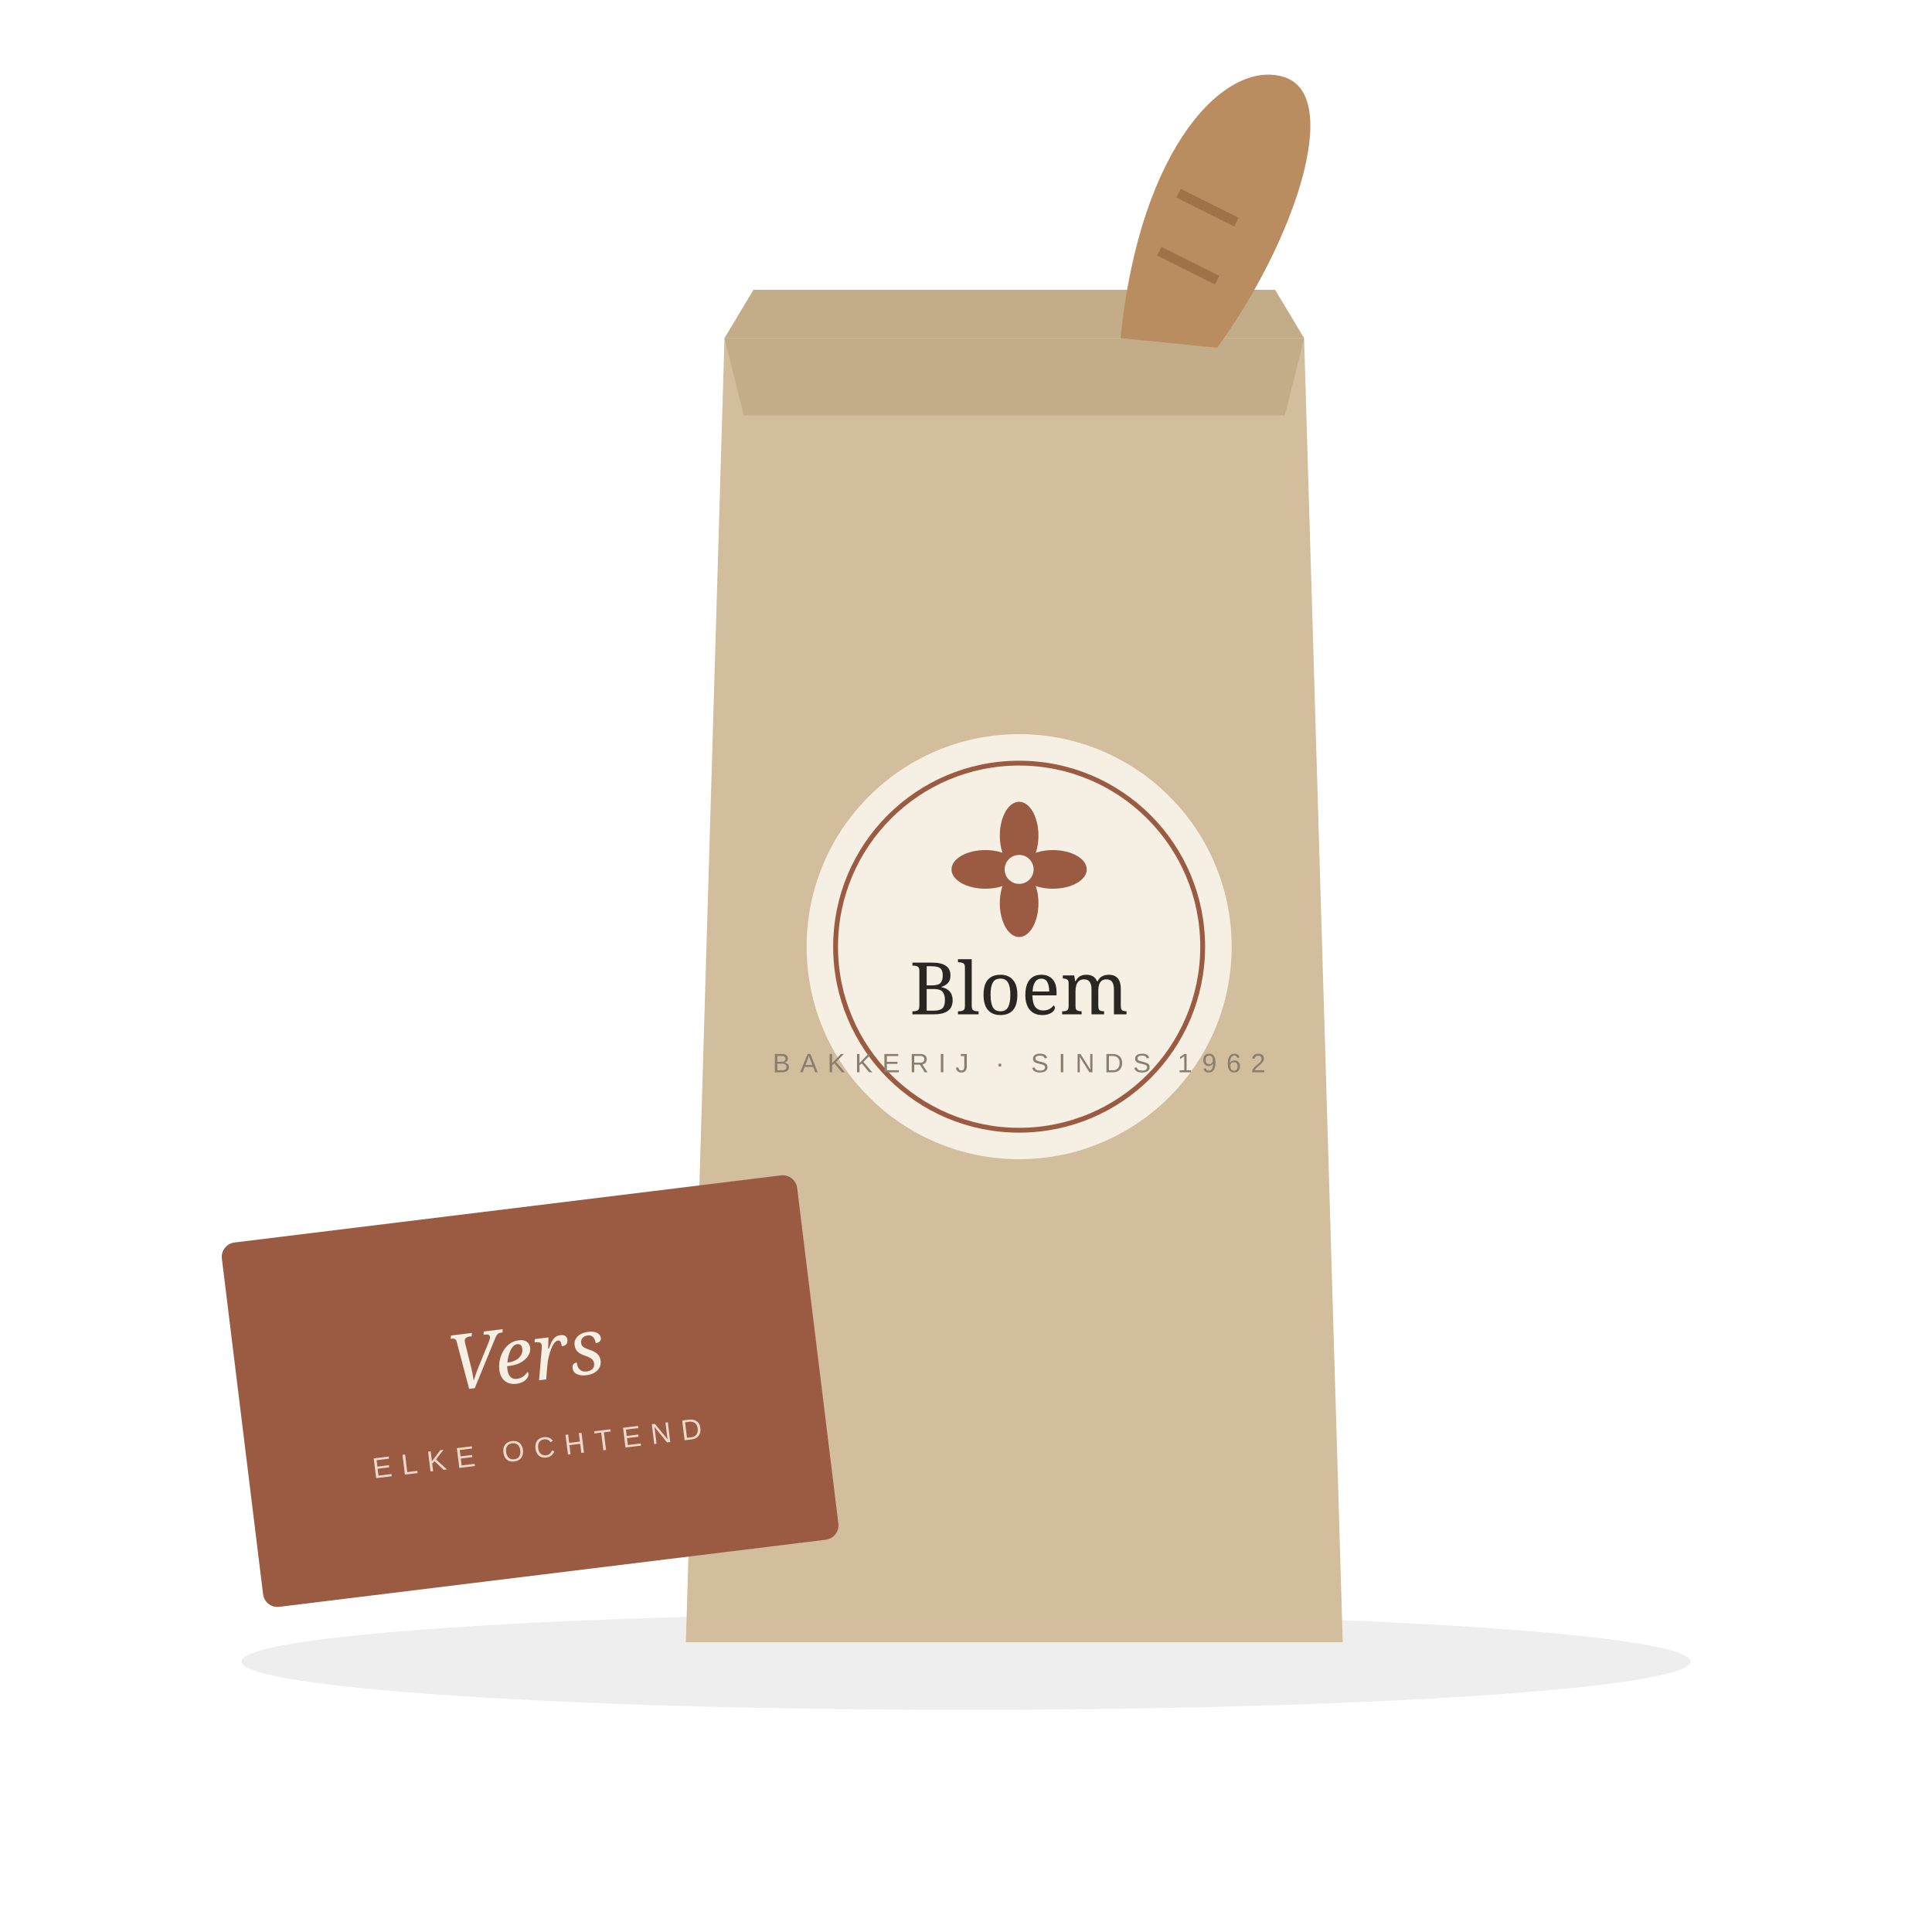
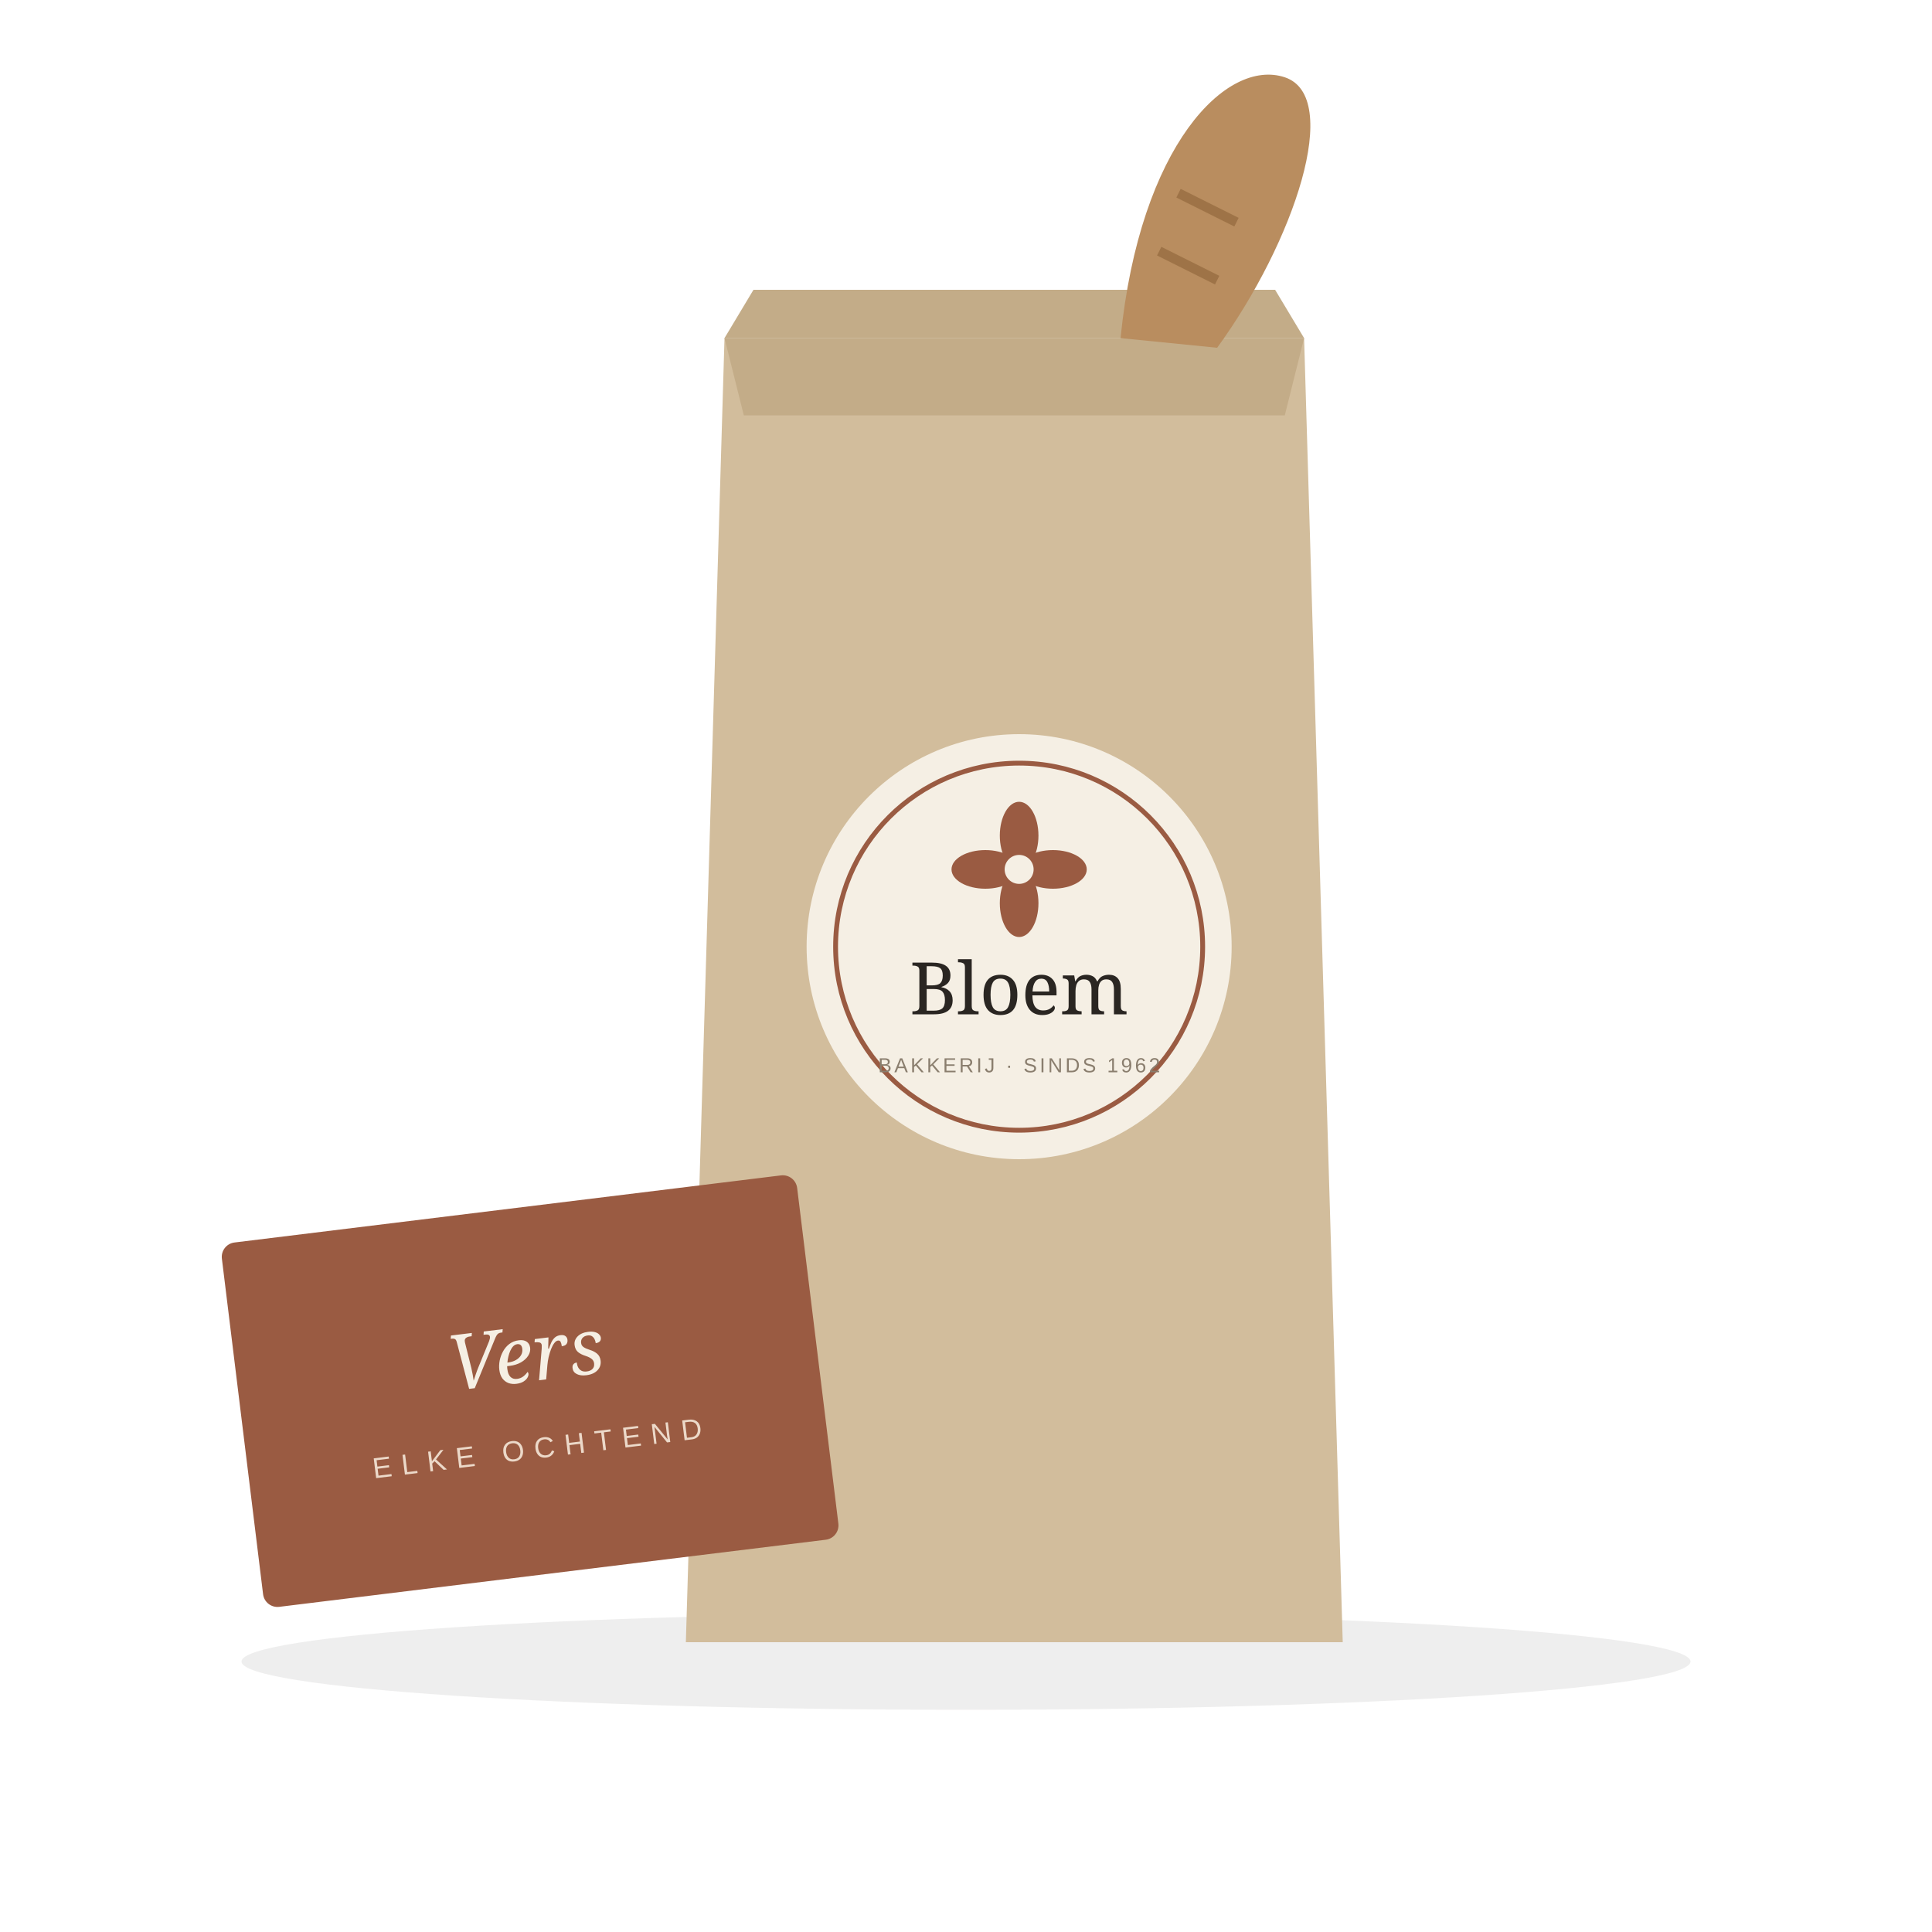
<svg xmlns="http://www.w3.org/2000/svg" viewBox="0 0 400 400">
  <ellipse cx="200" cy="344" rx="150" ry="10" fill="#2a2622" opacity=".08" />
  <path d="M150 70 h120 l8 270 h-136 z" fill="#d2bd9c" />
  <path d="M150 70 h120 l-4 16 h-112 z" fill="#c3ac88" />
  <path d="M150 70 l6 -10 h108 l6 10" fill="#c3ac88" />
  <path d="M232 70 c4 -40 22 -58 34 -54 c12 4 2 34 -14 56 z" fill="#b98d5f" />
  <path d="M244 40 l12 6 M240 52 l12 6" stroke="#9e7347" stroke-width="2" />
  <circle cx="211" cy="196" r="44" fill="#f5efe4" />
  <circle cx="211" cy="196" r="38" fill="none" stroke="#9a5b42" stroke-width="1" />
  <g transform="translate(211 180)" fill="#9a5b42">
    <ellipse cx="0" cy="-7" rx="4" ry="7" />
    <ellipse cx="0" cy="7" rx="4" ry="7" />
    <ellipse cx="-7" cy="0" rx="7" ry="4" />
    <ellipse cx="7" cy="0" rx="7" ry="4" />
    <circle r="3" fill="#f5efe4" />
  </g>
  <text x="211" y="210" font-family="Georgia, serif" font-size="15" text-anchor="middle" fill="#2a2622">Bloem</text>
-   <text x="211" y="222" font-family="Arial, sans-serif" font-size="5.5" letter-spacing="2" text-anchor="middle" fill="#8a7e6e">BAKKERIJ · SINDS 1962</text>
+   <text x="211" y="222" font-family="Arial, sans-serif" font-size="4.2" letter-spacing=".55" textLength="66" lengthAdjust="spacingAndGlyphs" text-anchor="middle" fill="#8a7e6e">BAKKERIJ · SINDS 1962</text>
  <g transform="rotate(-7 110 290)">
    <rect x="50" y="250" width="120" height="76" rx="3" fill="#9a5b42" />
    <text x="110" y="286" font-family="Georgia, serif" font-style="italic" font-size="16" text-anchor="middle" fill="#f5efe4">Vers</text>
    <text x="110" y="302" font-family="Arial, sans-serif" font-size="6" letter-spacing="2" text-anchor="middle" fill="#ecd9c9">ELKE OCHTEND</text>
  </g>
</svg>
